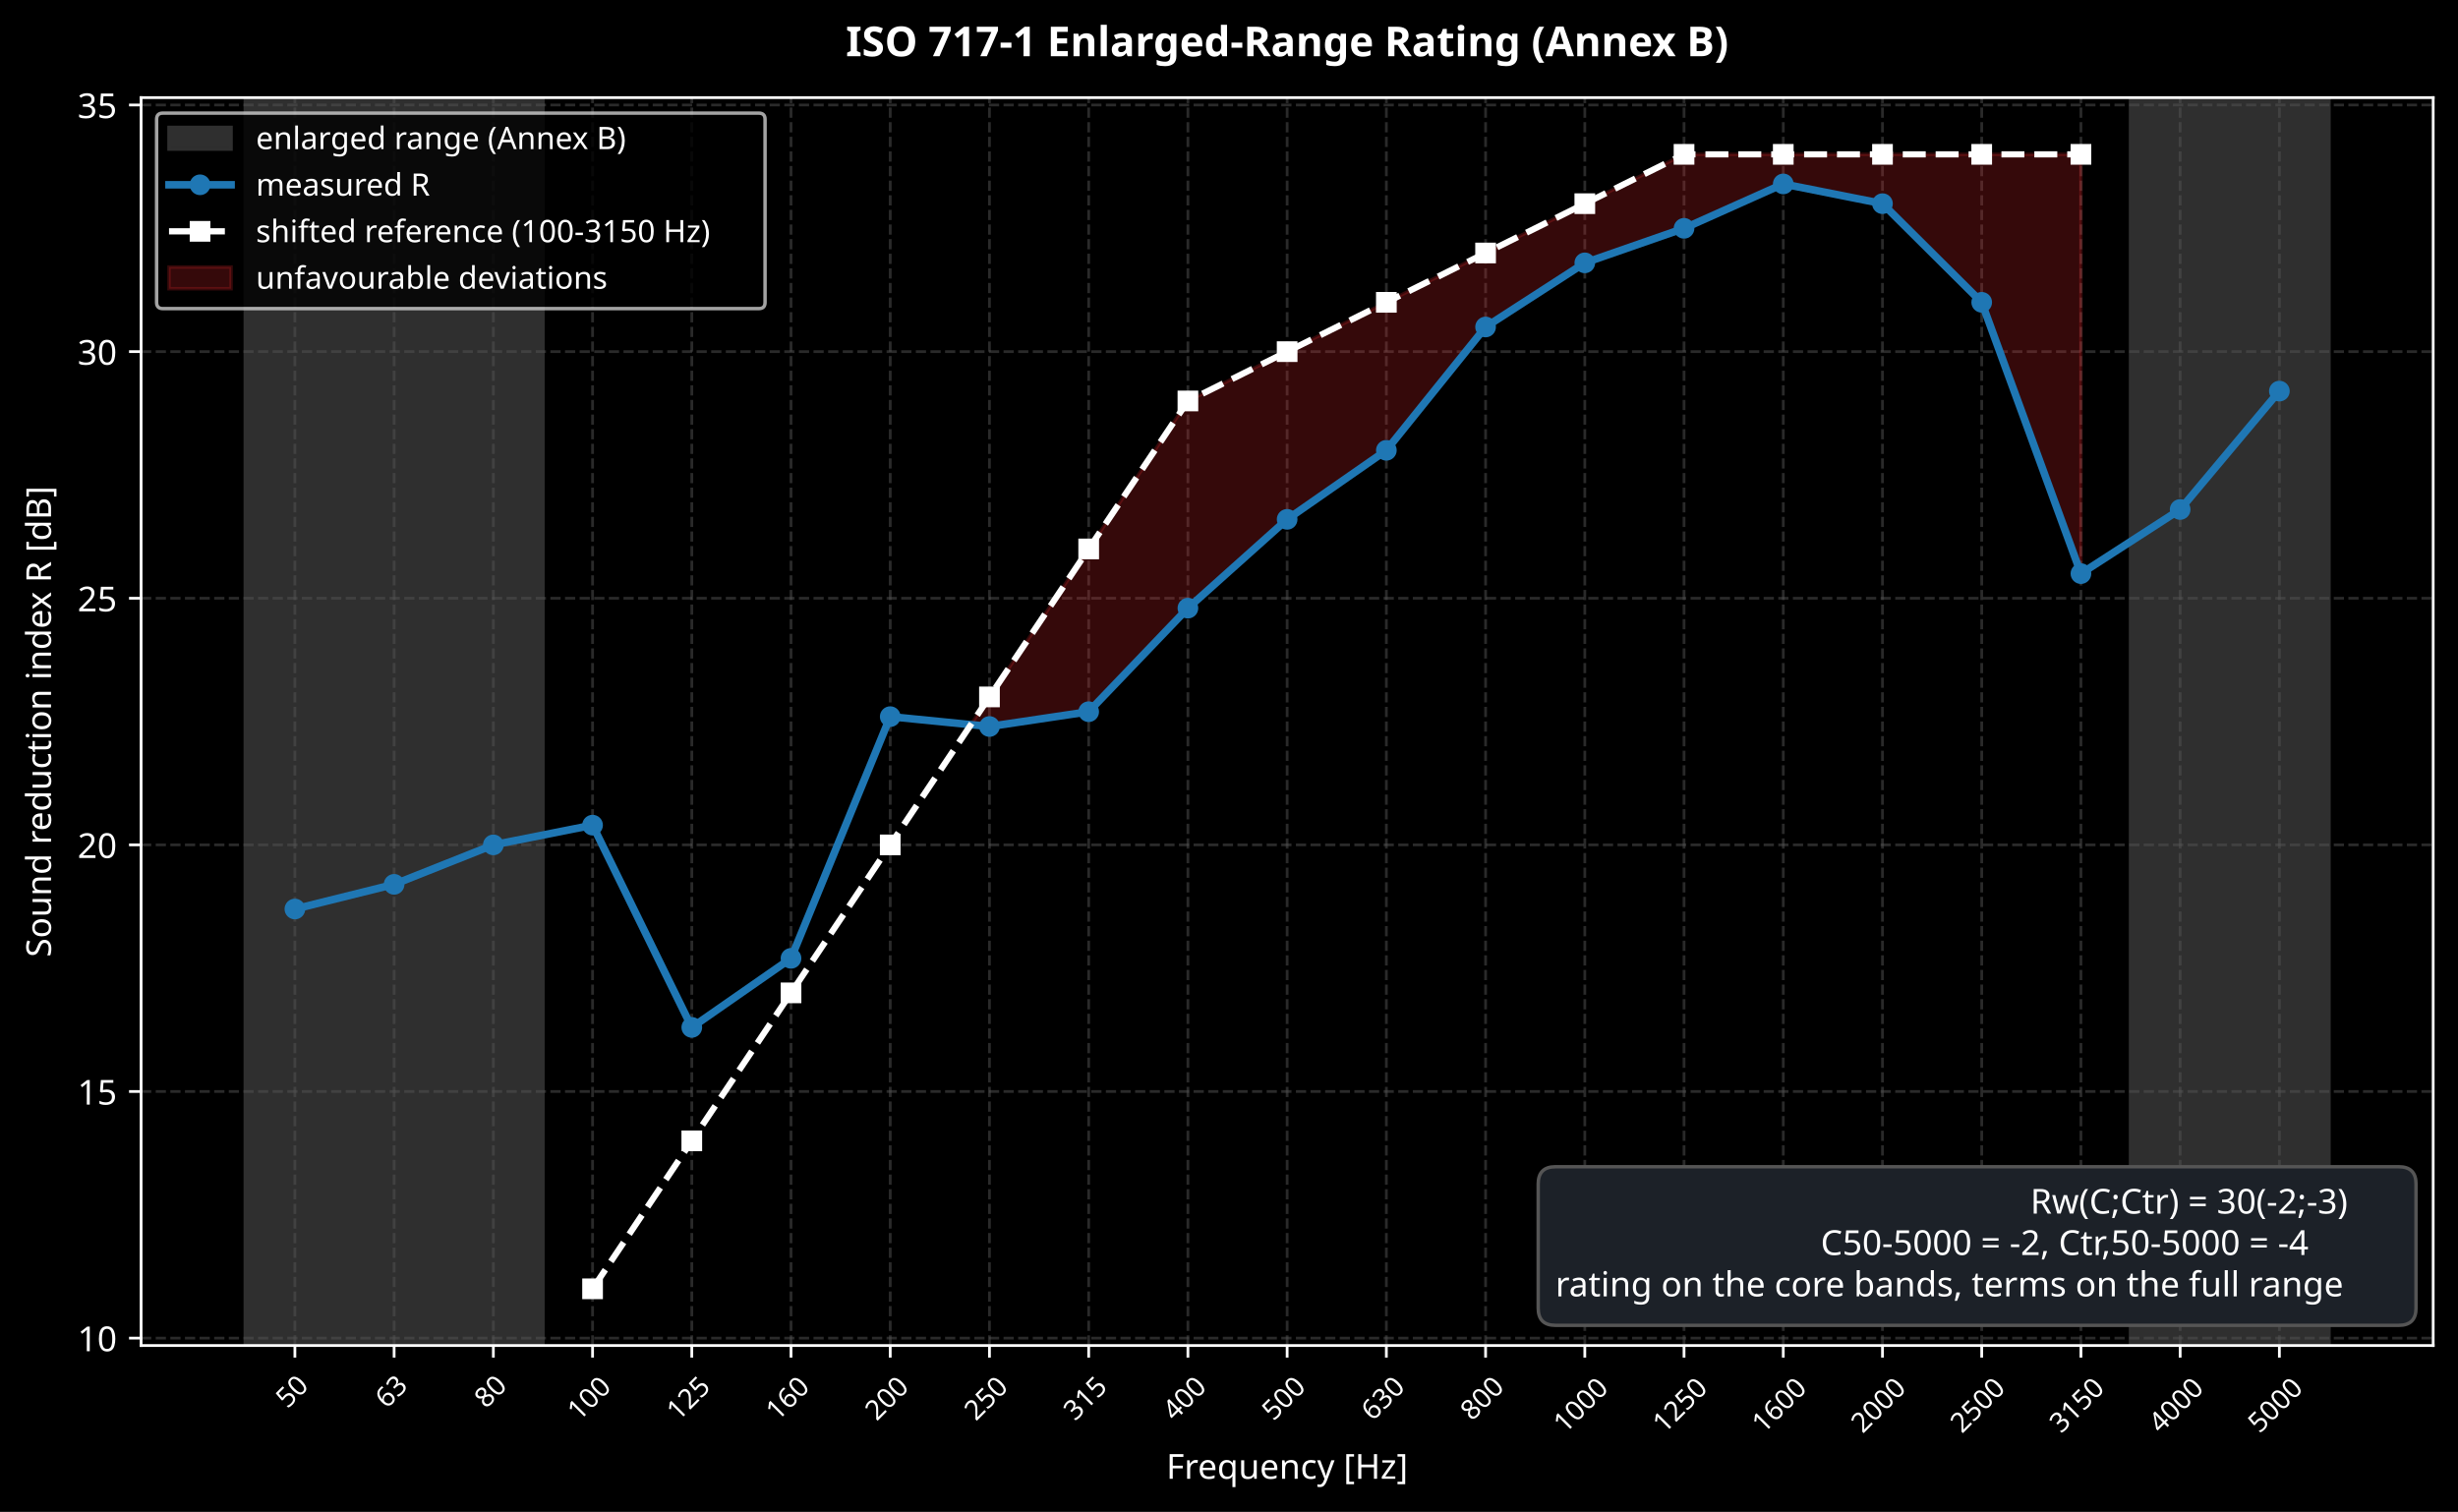
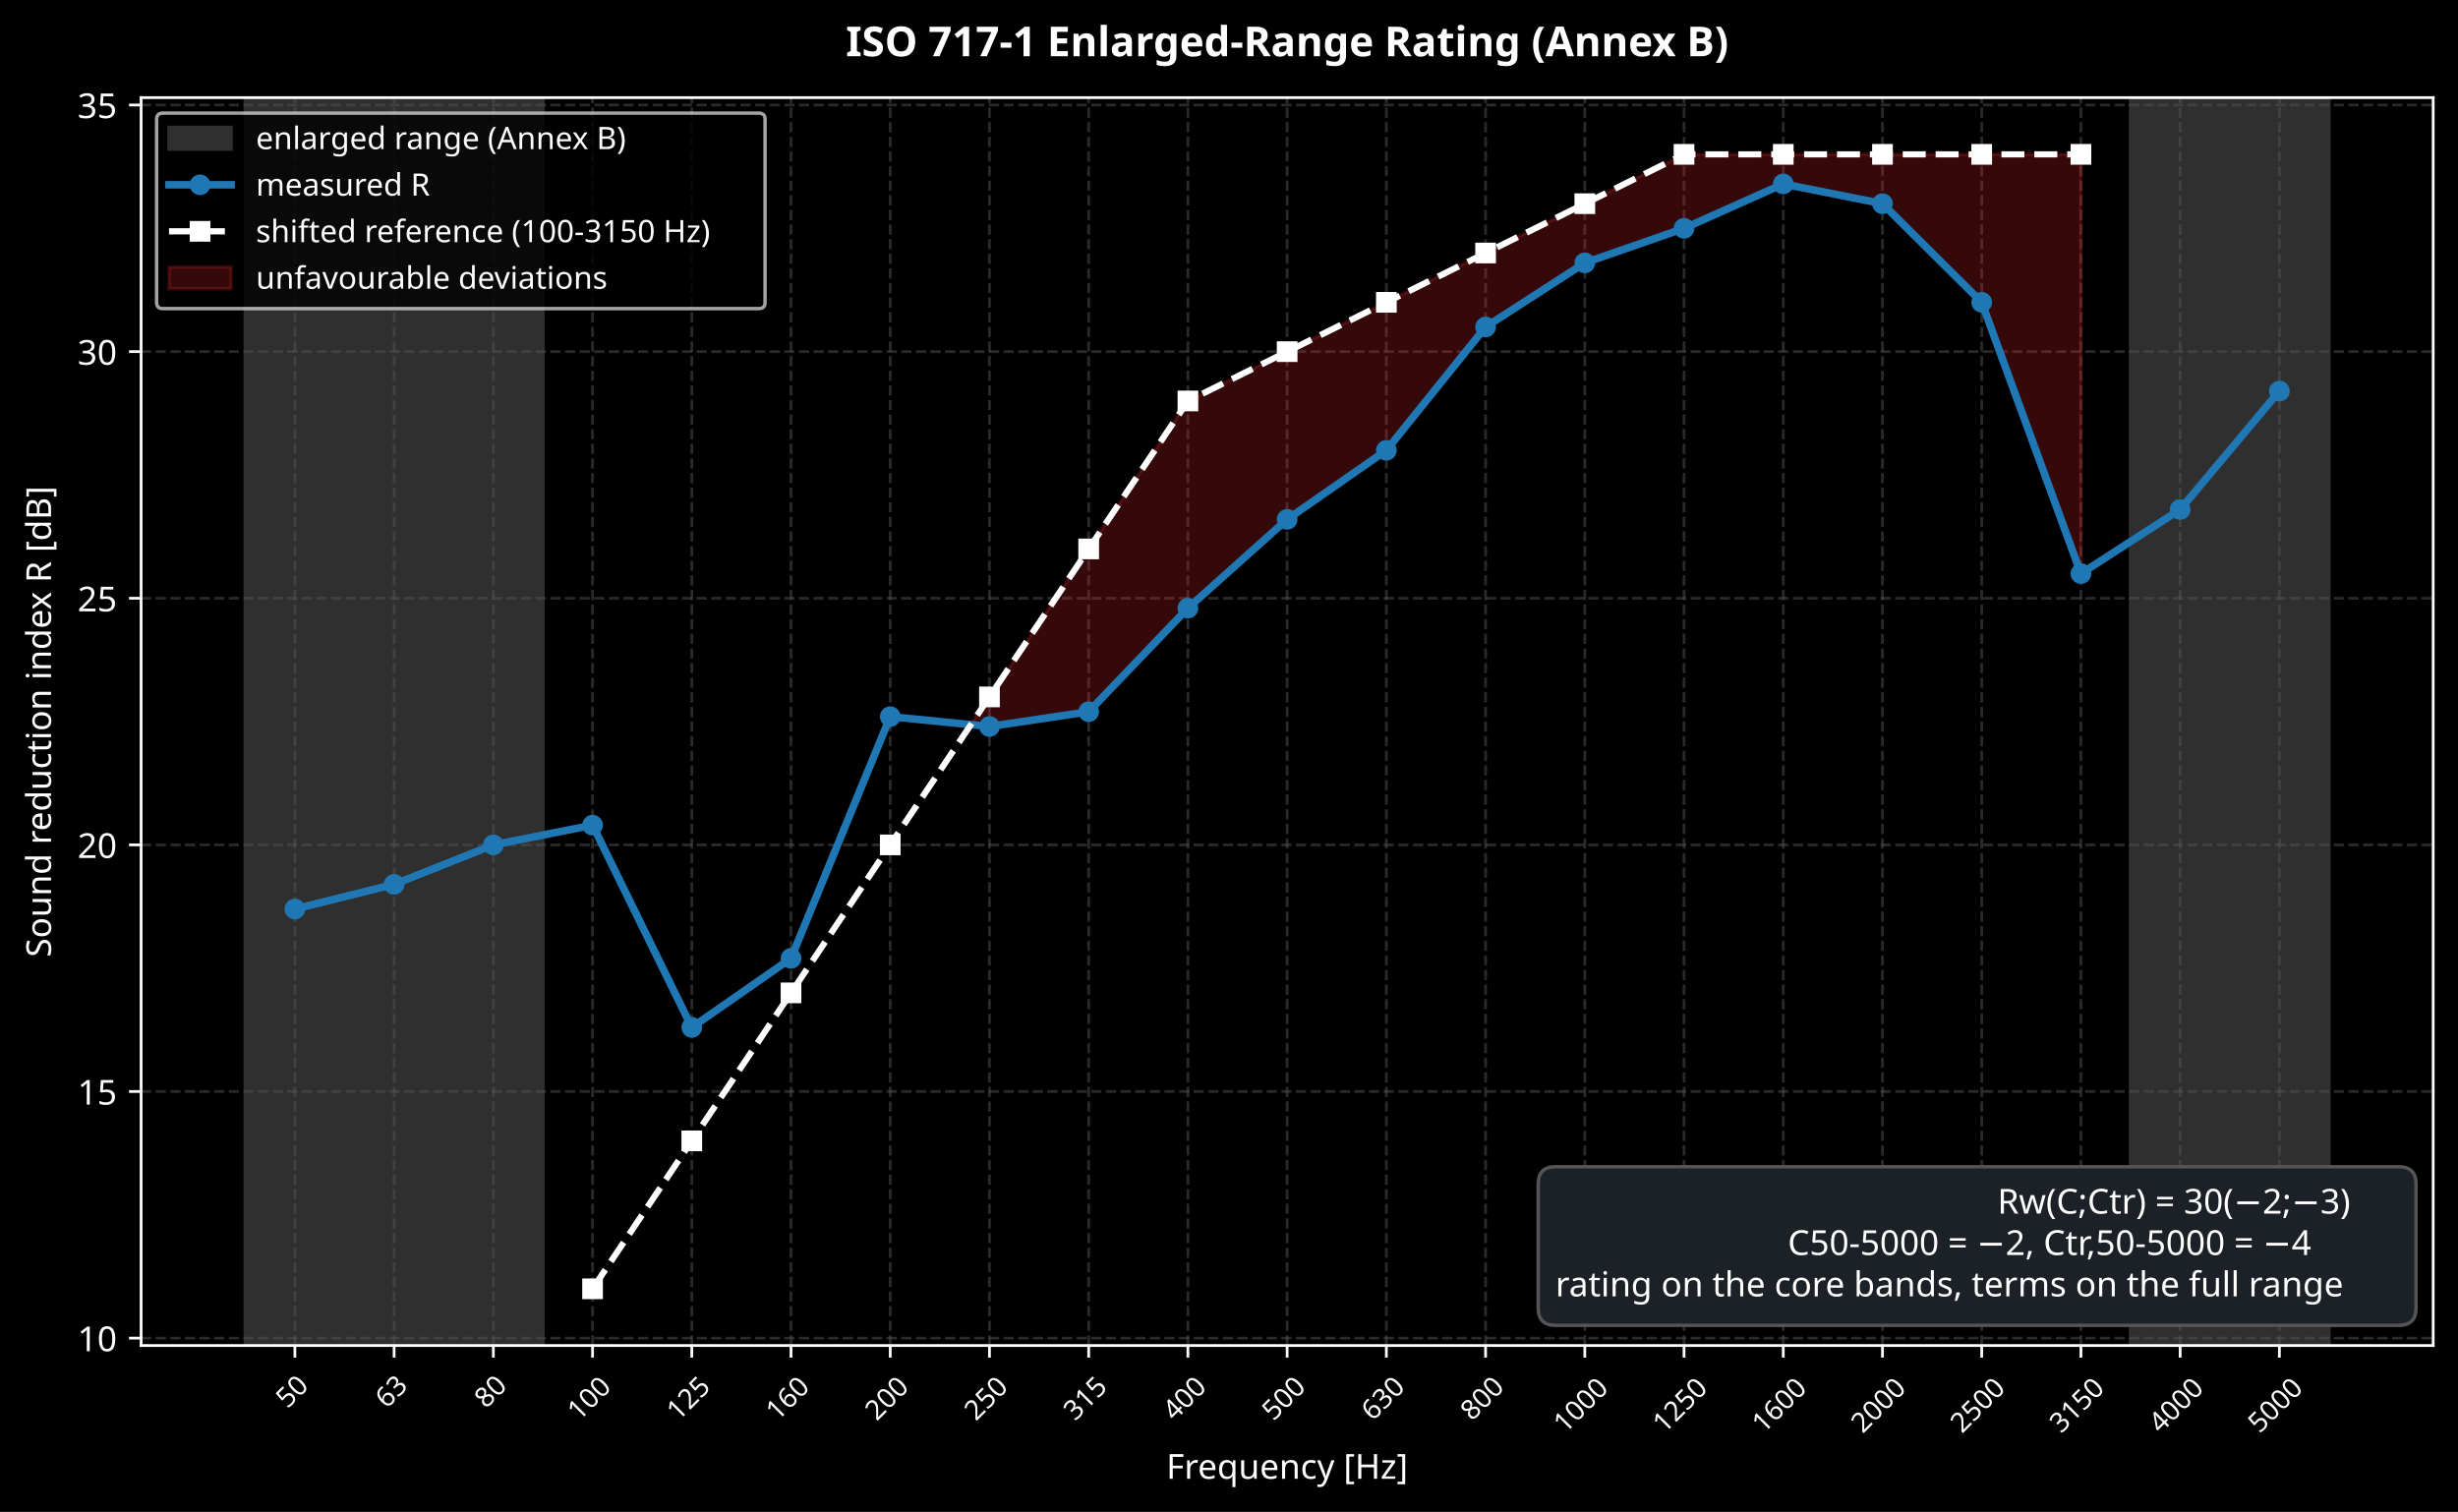
<svg xmlns="http://www.w3.org/2000/svg" xmlns:xlink="http://www.w3.org/1999/xlink" width="712.963pt" height="438.579pt" viewBox="0 0 712.963 438.579" version="1.1">
  <defs>
    <style type="text/css">*{stroke-linejoin: round; stroke-linecap: butt}</style>
  </defs>
  <g id="figure_1">
    <g id="patch_1">
      <path d="M 0 438.579  L 712.963 438.579  L 712.963 0  L 0 0  z " />
    </g>
    <g id="axes_1">
      <g id="patch_2">
        <path d="M 40.926 390.325  L 705.763 390.325  L 705.763 28.318  L 40.926 28.318  z " />
      </g>
      <g id="patch_3">
        <path d="M 71.146 390.325  L 157.488 390.325  L 157.488 28.318  L 71.146 28.318  z " clip-path="url(#p4eeece907b)" style="fill: #2f2f2f; stroke: #2f2f2f; stroke-linejoin: miter" />
      </g>
      <g id="patch_4">
        <path d="M 617.982 390.325  L 675.544 390.325  L 675.544 28.318  L 617.982 28.318  z " clip-path="url(#p4eeece907b)" style="fill: #2f2f2f; stroke: #2f2f2f; stroke-linejoin: miter" />
      </g>
      <g id="matplotlib.axis_1">
        <g id="xtick_1">
          <g id="line2d_1">
            <path d="M 85.536 390.325  L 85.536 28.318  " clip-path="url(#p4eeece907b)" style="fill: none; stroke-dasharray: 2.96,1.28; stroke-dashoffset: 0; stroke: #555555; stroke-opacity: 0.5; stroke-width: 0.8" />
          </g>
          <g id="line2d_2">
            <defs>
              <path id="m8d14ee1197" d="M 0 0  L 0 3.5  " style="stroke: #ffffff; stroke-width: 0.8" />
            </defs>
            <g>
              <use xlink:href="#m8d14ee1197" x="85.536" y="390.325" style="fill: #ffffff; stroke: #ffffff; stroke-width: 0.8" />
            </g>
          </g>
          <g id="text_1">
            <text style="font-size: 8px; font-family: sans-serif; fill: #ffffff" transform="translate(83.40638 408.8211) rotate(-45)">50</text>
          </g>
        </g>
        <g id="xtick_2">
          <g id="line2d_3">
            <path d="M 114.317 390.325  L 114.317 28.318  " clip-path="url(#p4eeece907b)" style="fill: none; stroke-dasharray: 2.96,1.28; stroke-dashoffset: 0; stroke: #555555; stroke-opacity: 0.5; stroke-width: 0.8" />
          </g>
          <g id="line2d_4">
            <g>
              <use xlink:href="#m8d14ee1197" x="114.317" y="390.325" style="fill: #ffffff; stroke: #ffffff; stroke-width: 0.8" />
            </g>
          </g>
          <g id="text_2">
            <text style="font-size: 8px; font-family: sans-serif; fill: #ffffff" transform="translate(112.1872 408.8211) rotate(-45)">63</text>
          </g>
        </g>
        <g id="xtick_3">
          <g id="line2d_5">
            <path d="M 143.098 390.325  L 143.098 28.318  " clip-path="url(#p4eeece907b)" style="fill: none; stroke-dasharray: 2.96,1.28; stroke-dashoffset: 0; stroke: #555555; stroke-opacity: 0.5; stroke-width: 0.8" />
          </g>
          <g id="line2d_6">
            <g>
              <use xlink:href="#m8d14ee1197" x="143.098" y="390.325" style="fill: #ffffff; stroke: #ffffff; stroke-width: 0.8" />
            </g>
          </g>
          <g id="text_3">
            <text style="font-size: 8px; font-family: sans-serif; fill: #ffffff" transform="translate(140.9681 408.8211) rotate(-45)">80</text>
          </g>
        </g>
        <g id="xtick_4">
          <g id="line2d_7">
            <path d="M 171.879 390.325  L 171.879 28.318  " clip-path="url(#p4eeece907b)" style="fill: none; stroke-dasharray: 2.96,1.28; stroke-dashoffset: 0; stroke: #555555; stroke-opacity: 0.5; stroke-width: 0.8" />
          </g>
          <g id="line2d_8">
            <g>
              <use xlink:href="#m8d14ee1197" x="171.879" y="390.325" style="fill: #ffffff; stroke: #ffffff; stroke-width: 0.8" />
            </g>
          </g>
          <g id="text_4">
            <text style="font-size: 8px; font-family: sans-serif; fill: #ffffff" transform="translate(167.9493 412.4202) rotate(-45)">100</text>
          </g>
        </g>
        <g id="xtick_5">
          <g id="line2d_9">
            <path d="M 200.66 390.325  L 200.66 28.318  " clip-path="url(#p4eeece907b)" style="fill: none; stroke-dasharray: 2.96,1.28; stroke-dashoffset: 0; stroke: #555555; stroke-opacity: 0.5; stroke-width: 0.8" />
          </g>
          <g id="line2d_10">
            <g>
              <use xlink:href="#m8d14ee1197" x="200.66" y="390.325" style="fill: #ffffff; stroke: #ffffff; stroke-width: 0.8" />
            </g>
          </g>
          <g id="text_5">
            <text style="font-size: 8px; font-family: sans-serif; fill: #ffffff" transform="translate(196.7302 412.4202) rotate(-45)">125</text>
          </g>
        </g>
        <g id="xtick_6">
          <g id="line2d_11">
            <path d="M 229.44 390.325  L 229.44 28.318  " clip-path="url(#p4eeece907b)" style="fill: none; stroke-dasharray: 2.96,1.28; stroke-dashoffset: 0; stroke: #555555; stroke-opacity: 0.5; stroke-width: 0.8" />
          </g>
          <g id="line2d_12">
            <g>
              <use xlink:href="#m8d14ee1197" x="229.44" y="390.325" style="fill: #ffffff; stroke: #ffffff; stroke-width: 0.8" />
            </g>
          </g>
          <g id="text_6">
            <text style="font-size: 8px; font-family: sans-serif; fill: #ffffff" transform="translate(225.5111 412.4202) rotate(-45)">160</text>
          </g>
        </g>
        <g id="xtick_7">
          <g id="line2d_13">
            <path d="M 258.221 390.325  L 258.221 28.318  " clip-path="url(#p4eeece907b)" style="fill: none; stroke-dasharray: 2.96,1.28; stroke-dashoffset: 0; stroke: #555555; stroke-opacity: 0.5; stroke-width: 0.8" />
          </g>
          <g id="line2d_14">
            <g>
              <use xlink:href="#m8d14ee1197" x="258.221" y="390.325" style="fill: #ffffff; stroke: #ffffff; stroke-width: 0.8" />
            </g>
          </g>
          <g id="text_7">
            <text style="font-size: 8px; font-family: sans-serif; fill: #ffffff" transform="translate(254.2919 412.4202) rotate(-45)">200</text>
          </g>
        </g>
        <g id="xtick_8">
          <g id="line2d_15">
            <path d="M 287.002 390.325  L 287.002 28.318  " clip-path="url(#p4eeece907b)" style="fill: none; stroke-dasharray: 2.96,1.28; stroke-dashoffset: 0; stroke: #555555; stroke-opacity: 0.5; stroke-width: 0.8" />
          </g>
          <g id="line2d_16">
            <g>
              <use xlink:href="#m8d14ee1197" x="287.002" y="390.325" style="fill: #ffffff; stroke: #ffffff; stroke-width: 0.8" />
            </g>
          </g>
          <g id="text_8">
            <text style="font-size: 8px; font-family: sans-serif; fill: #ffffff" transform="translate(283.0728 412.4202) rotate(-45)">250</text>
          </g>
        </g>
        <g id="xtick_9">
          <g id="line2d_17">
            <path d="M 315.783 390.325  L 315.783 28.318  " clip-path="url(#p4eeece907b)" style="fill: none; stroke-dasharray: 2.96,1.28; stroke-dashoffset: 0; stroke: #555555; stroke-opacity: 0.5; stroke-width: 0.8" />
          </g>
          <g id="line2d_18">
            <g>
              <use xlink:href="#m8d14ee1197" x="315.783" y="390.325" style="fill: #ffffff; stroke: #ffffff; stroke-width: 0.8" />
            </g>
          </g>
          <g id="text_9">
            <text style="font-size: 8px; font-family: sans-serif; fill: #ffffff" transform="translate(311.8536 412.4202) rotate(-45)">315</text>
          </g>
        </g>
        <g id="xtick_10">
          <g id="line2d_19">
            <path d="M 344.564 390.325  L 344.564 28.318  " clip-path="url(#p4eeece907b)" style="fill: none; stroke-dasharray: 2.96,1.28; stroke-dashoffset: 0; stroke: #555555; stroke-opacity: 0.5; stroke-width: 0.8" />
          </g>
          <g id="line2d_20">
            <g>
              <use xlink:href="#m8d14ee1197" x="344.564" y="390.325" style="fill: #ffffff; stroke: #ffffff; stroke-width: 0.8" />
            </g>
          </g>
          <g id="text_10">
            <text style="font-size: 8px; font-family: sans-serif; fill: #ffffff" transform="translate(340.6345 412.4202) rotate(-45)">400</text>
          </g>
        </g>
        <g id="xtick_11">
          <g id="line2d_21">
            <path d="M 373.345 390.325  L 373.345 28.318  " clip-path="url(#p4eeece907b)" style="fill: none; stroke-dasharray: 2.96,1.28; stroke-dashoffset: 0; stroke: #555555; stroke-opacity: 0.5; stroke-width: 0.8" />
          </g>
          <g id="line2d_22">
            <g>
              <use xlink:href="#m8d14ee1197" x="373.345" y="390.325" style="fill: #ffffff; stroke: #ffffff; stroke-width: 0.8" />
            </g>
          </g>
          <g id="text_11">
            <text style="font-size: 8px; font-family: sans-serif; fill: #ffffff" transform="translate(369.4153 412.4202) rotate(-45)">500</text>
          </g>
        </g>
        <g id="xtick_12">
          <g id="line2d_23">
            <path d="M 402.125 390.325  L 402.125 28.318  " clip-path="url(#p4eeece907b)" style="fill: none; stroke-dasharray: 2.96,1.28; stroke-dashoffset: 0; stroke: #555555; stroke-opacity: 0.5; stroke-width: 0.8" />
          </g>
          <g id="line2d_24">
            <g>
              <use xlink:href="#m8d14ee1197" x="402.125" y="390.325" style="fill: #ffffff; stroke: #ffffff; stroke-width: 0.8" />
            </g>
          </g>
          <g id="text_12">
            <text style="font-size: 8px; font-family: sans-serif; fill: #ffffff" transform="translate(398.1962 412.4202) rotate(-45)">630</text>
          </g>
        </g>
        <g id="xtick_13">
          <g id="line2d_25">
            <path d="M 430.906 390.325  L 430.906 28.318  " clip-path="url(#p4eeece907b)" style="fill: none; stroke-dasharray: 2.96,1.28; stroke-dashoffset: 0; stroke: #555555; stroke-opacity: 0.5; stroke-width: 0.8" />
          </g>
          <g id="line2d_26">
            <g>
              <use xlink:href="#m8d14ee1197" x="430.906" y="390.325" style="fill: #ffffff; stroke: #ffffff; stroke-width: 0.8" />
            </g>
          </g>
          <g id="text_13">
            <text style="font-size: 8px; font-family: sans-serif; fill: #ffffff" transform="translate(426.977 412.4202) rotate(-45)">800</text>
          </g>
        </g>
        <g id="xtick_14">
          <g id="line2d_27">
            <path d="M 459.687 390.325  L 459.687 28.318  " clip-path="url(#p4eeece907b)" style="fill: none; stroke-dasharray: 2.96,1.28; stroke-dashoffset: 0; stroke: #555555; stroke-opacity: 0.5; stroke-width: 0.8" />
          </g>
          <g id="line2d_28">
            <g>
              <use xlink:href="#m8d14ee1197" x="459.687" y="390.325" style="fill: #ffffff; stroke: #ffffff; stroke-width: 0.8" />
            </g>
          </g>
          <g id="text_14">
            <text style="font-size: 8px; font-family: sans-serif; fill: #ffffff" transform="translate(453.9583 416.0194) rotate(-45)">1000</text>
          </g>
        </g>
        <g id="xtick_15">
          <g id="line2d_29">
            <path d="M 488.468 390.325  L 488.468 28.318  " clip-path="url(#p4eeece907b)" style="fill: none; stroke-dasharray: 2.96,1.28; stroke-dashoffset: 0; stroke: #555555; stroke-opacity: 0.5; stroke-width: 0.8" />
          </g>
          <g id="line2d_30">
            <g>
              <use xlink:href="#m8d14ee1197" x="488.468" y="390.325" style="fill: #ffffff; stroke: #ffffff; stroke-width: 0.8" />
            </g>
          </g>
          <g id="text_15">
            <text style="font-size: 8px; font-family: sans-serif; fill: #ffffff" transform="translate(482.7391 416.0194) rotate(-45)">1250</text>
          </g>
        </g>
        <g id="xtick_16">
          <g id="line2d_31">
            <path d="M 517.249 390.325  L 517.249 28.318  " clip-path="url(#p4eeece907b)" style="fill: none; stroke-dasharray: 2.96,1.28; stroke-dashoffset: 0; stroke: #555555; stroke-opacity: 0.5; stroke-width: 0.8" />
          </g>
          <g id="line2d_32">
            <g>
              <use xlink:href="#m8d14ee1197" x="517.249" y="390.325" style="fill: #ffffff; stroke: #ffffff; stroke-width: 0.8" />
            </g>
          </g>
          <g id="text_16">
            <text style="font-size: 8px; font-family: sans-serif; fill: #ffffff" transform="translate(511.52 416.0194) rotate(-45)">1600</text>
          </g>
        </g>
        <g id="xtick_17">
          <g id="line2d_33">
            <path d="M 546.03 390.325  L 546.03 28.318  " clip-path="url(#p4eeece907b)" style="fill: none; stroke-dasharray: 2.96,1.28; stroke-dashoffset: 0; stroke: #555555; stroke-opacity: 0.5; stroke-width: 0.8" />
          </g>
          <g id="line2d_34">
            <g>
              <use xlink:href="#m8d14ee1197" x="546.03" y="390.325" style="fill: #ffffff; stroke: #ffffff; stroke-width: 0.8" />
            </g>
          </g>
          <g id="text_17">
            <text style="font-size: 8px; font-family: sans-serif; fill: #ffffff" transform="translate(540.3008 416.0194) rotate(-45)">2000</text>
          </g>
        </g>
        <g id="xtick_18">
          <g id="line2d_35">
            <path d="M 574.811 390.325  L 574.811 28.318  " clip-path="url(#p4eeece907b)" style="fill: none; stroke-dasharray: 2.96,1.28; stroke-dashoffset: 0; stroke: #555555; stroke-opacity: 0.5; stroke-width: 0.8" />
          </g>
          <g id="line2d_36">
            <g>
              <use xlink:href="#m8d14ee1197" x="574.811" y="390.325" style="fill: #ffffff; stroke: #ffffff; stroke-width: 0.8" />
            </g>
          </g>
          <g id="text_18">
            <text style="font-size: 8px; font-family: sans-serif; fill: #ffffff" transform="translate(569.0817 416.0194) rotate(-45)">2500</text>
          </g>
        </g>
        <g id="xtick_19">
          <g id="line2d_37">
            <path d="M 603.591 390.325  L 603.591 28.318  " clip-path="url(#p4eeece907b)" style="fill: none; stroke-dasharray: 2.96,1.28; stroke-dashoffset: 0; stroke: #555555; stroke-opacity: 0.5; stroke-width: 0.8" />
          </g>
          <g id="line2d_38">
            <g>
              <use xlink:href="#m8d14ee1197" x="603.591" y="390.325" style="fill: #ffffff; stroke: #ffffff; stroke-width: 0.8" />
            </g>
          </g>
          <g id="text_19">
            <text style="font-size: 8px; font-family: sans-serif; fill: #ffffff" transform="translate(597.8625 416.0194) rotate(-45)">3150</text>
          </g>
        </g>
        <g id="xtick_20">
          <g id="line2d_39">
            <path d="M 632.372 390.325  L 632.372 28.318  " clip-path="url(#p4eeece907b)" style="fill: none; stroke-dasharray: 2.96,1.28; stroke-dashoffset: 0; stroke: #555555; stroke-opacity: 0.5; stroke-width: 0.8" />
          </g>
          <g id="line2d_40">
            <g>
              <use xlink:href="#m8d14ee1197" x="632.372" y="390.325" style="fill: #ffffff; stroke: #ffffff; stroke-width: 0.8" />
            </g>
          </g>
          <g id="text_20">
            <text style="font-size: 8px; font-family: sans-serif; fill: #ffffff" transform="translate(626.6434 416.0194) rotate(-45)">4000</text>
          </g>
        </g>
        <g id="xtick_21">
          <g id="line2d_41">
            <path d="M 661.153 390.325  L 661.153 28.318  " clip-path="url(#p4eeece907b)" style="fill: none; stroke-dasharray: 2.96,1.28; stroke-dashoffset: 0; stroke: #555555; stroke-opacity: 0.5; stroke-width: 0.8" />
          </g>
          <g id="line2d_42">
            <g>
              <use xlink:href="#m8d14ee1197" x="661.153" y="390.325" style="fill: #ffffff; stroke: #ffffff; stroke-width: 0.8" />
            </g>
          </g>
          <g id="text_21">
            <text style="font-size: 8px; font-family: sans-serif; fill: #ffffff" transform="translate(655.4242 416.0194) rotate(-45)">5000</text>
          </g>
        </g>
        <g id="text_22">
          <text style="font-size: 10px; font-family: sans-serif; text-anchor: middle; fill: #ffffff" x="373.345" y="428.977" transform="rotate(-0 373.3446 428.9768)">Frequency [Hz]</text>
        </g>
      </g>
      <g id="matplotlib.axis_2">
        <g id="ytick_1">
          <g id="line2d_43">
            <path d="M 40.926 388.179  L 705.763 388.179  " clip-path="url(#p4eeece907b)" style="fill: none; stroke-dasharray: 2.96,1.28; stroke-dashoffset: 0; stroke: #555555; stroke-opacity: 0.5; stroke-width: 0.8" />
          </g>
          <g id="line2d_44">
            <defs>
              <path id="m5e07181663" d="M 0 0  L -3.5 0  " style="stroke: #ffffff; stroke-width: 0.8" />
            </defs>
            <g>
              <use xlink:href="#m5e07181663" x="40.926" y="388.179" style="fill: #ffffff; stroke: #ffffff; stroke-width: 0.8" />
            </g>
          </g>
          <g id="text_23">
            <text style="font-size: 10px; font-family: sans-serif; text-anchor: end; fill: #ffffff" x="33.926" y="391.977" transform="rotate(-0 33.92578 391.9774)">10</text>
          </g>
        </g>
        <g id="ytick_2">
          <g id="line2d_45">
            <path d="M 40.926 316.636  L 705.763 316.636  " clip-path="url(#p4eeece907b)" style="fill: none; stroke-dasharray: 2.96,1.28; stroke-dashoffset: 0; stroke: #555555; stroke-opacity: 0.5; stroke-width: 0.8" />
          </g>
          <g id="line2d_46">
            <g>
              <use xlink:href="#m5e07181663" x="40.926" y="316.636" style="fill: #ffffff; stroke: #ffffff; stroke-width: 0.8" />
            </g>
          </g>
          <g id="text_24">
            <text style="font-size: 10px; font-family: sans-serif; text-anchor: end; fill: #ffffff" x="33.926" y="320.435" transform="rotate(-0 33.92578 320.4345)">15</text>
          </g>
        </g>
        <g id="ytick_3">
          <g id="line2d_47">
            <path d="M 40.926 245.093  L 705.763 245.093  " clip-path="url(#p4eeece907b)" style="fill: none; stroke-dasharray: 2.96,1.28; stroke-dashoffset: 0; stroke: #555555; stroke-opacity: 0.5; stroke-width: 0.8" />
          </g>
          <g id="line2d_48">
            <g>
              <use xlink:href="#m5e07181663" x="40.926" y="245.093" style="fill: #ffffff; stroke: #ffffff; stroke-width: 0.8" />
            </g>
          </g>
          <g id="text_25">
            <text style="font-size: 10px; font-family: sans-serif; text-anchor: end; fill: #ffffff" x="33.926" y="248.892" transform="rotate(-0 33.92578 248.8917)">20</text>
          </g>
        </g>
        <g id="ytick_4">
          <g id="line2d_49">
            <path d="M 40.926 173.55  L 705.763 173.55  " clip-path="url(#p4eeece907b)" style="fill: none; stroke-dasharray: 2.96,1.28; stroke-dashoffset: 0; stroke: #555555; stroke-opacity: 0.5; stroke-width: 0.8" />
          </g>
          <g id="line2d_50">
            <g>
              <use xlink:href="#m5e07181663" x="40.926" y="173.55" style="fill: #ffffff; stroke: #ffffff; stroke-width: 0.8" />
            </g>
          </g>
          <g id="text_26">
            <text style="font-size: 10px; font-family: sans-serif; text-anchor: end; fill: #ffffff" x="33.926" y="177.349" transform="rotate(-0 33.92578 177.3489)">25</text>
          </g>
        </g>
        <g id="ytick_5">
          <g id="line2d_51">
            <path d="M 40.926 102.007  L 705.763 102.007  " clip-path="url(#p4eeece907b)" style="fill: none; stroke-dasharray: 2.96,1.28; stroke-dashoffset: 0; stroke: #555555; stroke-opacity: 0.5; stroke-width: 0.8" />
          </g>
          <g id="line2d_52">
            <g>
              <use xlink:href="#m5e07181663" x="40.926" y="102.007" style="fill: #ffffff; stroke: #ffffff; stroke-width: 0.8" />
            </g>
          </g>
          <g id="text_27">
            <text style="font-size: 10px; font-family: sans-serif; text-anchor: end; fill: #ffffff" x="33.926" y="105.806" transform="rotate(-0 33.92578 105.8061)">30</text>
          </g>
        </g>
        <g id="ytick_6">
          <g id="line2d_53">
            <path d="M 40.926 30.464  L 705.763 30.464  " clip-path="url(#p4eeece907b)" style="fill: none; stroke-dasharray: 2.96,1.28; stroke-dashoffset: 0; stroke: #555555; stroke-opacity: 0.5; stroke-width: 0.8" />
          </g>
          <g id="line2d_54">
            <g>
              <use xlink:href="#m5e07181663" x="40.926" y="30.464" style="fill: #ffffff; stroke: #ffffff; stroke-width: 0.8" />
            </g>
          </g>
          <g id="text_28">
            <text style="font-size: 10px; font-family: sans-serif; text-anchor: end; fill: #ffffff" x="33.926" y="34.263" transform="rotate(-0 33.92578 34.26324)">35</text>
          </g>
        </g>
        <g id="text_29">
          <text style="font-size: 10px; font-family: sans-serif; text-anchor: middle; fill: #ffffff" x="14.798" y="209.321" transform="rotate(-90 14.79844 209.3215)">Sound reduction index R [dB]</text>
        </g>
      </g>
      <g id="FillBetweenPolyCollection_1">
        <defs>
          <path id="m6f85abffab" d="M 281.606 -228.363  L 287.002 -227.827  L 315.783 -232.119  L 344.564 -262.167  L 373.345 -287.923  L 402.125 -307.955  L 430.906 -343.726  L 459.687 -362.327  L 488.468 -372.343  L 517.249 -385.221  L 546.03 -379.498  L 574.811 -350.88  L 603.591 -272.183  L 603.591 -272.183  L 603.591 -393.806  L 574.811 -393.806  L 546.03 -393.806  L 517.249 -393.806  L 488.468 -393.806  L 459.687 -379.498  L 430.906 -365.189  L 402.125 -350.88  L 373.345 -336.572  L 344.564 -322.263  L 315.783 -279.338  L 287.002 -236.412  z " style="stroke: #d62728; stroke-opacity: 0.25" />
        </defs>
        <g clip-path="url(#p4eeece907b)">
          <use xlink:href="#m6f85abffab" x="0" y="438.579" style="fill: #d62728; fill-opacity: 0.25; stroke: #d62728; stroke-opacity: 0.25" />
        </g>
      </g>
      <g id="patch_5">
        <path d="M 40.926 390.325  L 40.926 28.318  " style="fill: none; stroke: #ffffff; stroke-width: 0.8; stroke-linejoin: miter; stroke-linecap: square" />
      </g>
      <g id="patch_6">
        <path d="M 705.763 390.325  L 705.763 28.318  " style="fill: none; stroke: #ffffff; stroke-width: 0.8; stroke-linejoin: miter; stroke-linecap: square" />
      </g>
      <g id="patch_7">
        <path d="M 40.926 390.325  L 705.763 390.325  " style="fill: none; stroke: #ffffff; stroke-width: 0.8; stroke-linejoin: miter; stroke-linecap: square" />
      </g>
      <g id="patch_8">
        <path d="M 40.926 28.318  L 705.763 28.318  " style="fill: none; stroke: #ffffff; stroke-width: 0.8; stroke-linejoin: miter; stroke-linecap: square" />
      </g>
      <g id="text_30">
        <g id="patch_9">
          <path d="M 451.167 384.465  L 695.791 384.465  Q 700.791 384.465 700.791 379.465  L 700.791 343.458  Q 700.791 338.458 695.791 338.458  L 451.167 338.458  Q 446.167 338.458 446.167 343.458  L 446.167 379.465  Q 446.167 384.465 451.167 384.465  z " style="fill: #1c2128; stroke: #555555; stroke-linejoin: miter" />
        </g>
-         <text style="font-size: 10px; font-family: sans-serif; fill: #ffffff" transform="translate(588.9221 352.0566)">Rw(C;Ctr) = 30(-2;-3)</text>
-         <text style="font-size: 10px; font-family: sans-serif; fill: #ffffff" transform="translate(528.1034 364.0586)">C50-5000 = -2,  Ctr,50-5000 = -4</text>
+         <text style="font-size: 10px; font-family: sans-serif; fill: #ffffff" transform="translate(579.3784 352.0566)">Rw(C;Ctr) = 30(−2;−3)</text>
+         <text style="font-size: 10px; font-family: sans-serif; fill: #ffffff" transform="translate(518.5596 364.0586)">C50-5000 = −2,  Ctr,50-5000 = −4</text>
        <text style="font-size: 10px; font-family: sans-serif; fill: #ffffff" transform="translate(451.1674 376.0613)">rating on the core bands, terms on the full range</text>
      </g>
      <g id="text_31">
        <text style="font-weight: 700; font-size: 12px; font-family: sans-serif; text-anchor: middle; fill: #ffffff" x="373.345" y="16.318" transform="rotate(-0 373.3446 16.31812)">ISO 717-1 Enlarged-Range Rating (Annex B)</text>
      </g>
      <g id="line2d_55">
        <path d="M 85.536 263.694  L 114.317 256.54  L 143.098 245.093  L 171.879 239.369  L 200.66 298.035  L 229.44 278.003  L 258.221 207.891  L 287.002 210.752  L 315.783 206.46  L 344.564 176.412  L 373.345 150.656  L 402.125 130.624  L 430.906 94.853  L 459.687 76.252  L 488.468 66.236  L 517.249 53.358  L 546.03 59.082  L 574.811 87.699  L 603.591 166.396  L 632.372 147.795  L 661.153 113.454  " clip-path="url(#p4eeece907b)" style="fill: none; stroke: #1f77b4; stroke-width: 2.2; stroke-linecap: square" />
        <defs>
          <path id="mabc070e0cf" d="M 0 2.5  C 0.663 2.5 1.299 2.237 1.768 1.768  C 2.237 1.299 2.5 0.663 2.5 0  C 2.5 -0.663 2.237 -1.299 1.768 -1.768  C 1.299 -2.237 0.663 -2.5 0 -2.5  C -0.663 -2.5 -1.299 -2.237 -1.768 -1.768  C -2.237 -1.299 -2.5 -0.663 -2.5 0  C -2.5 0.663 -2.237 1.299 -1.768 1.768  C -1.299 2.237 -0.663 2.5 0 2.5  z " style="stroke: #1f77b4" />
        </defs>
        <g clip-path="url(#p4eeece907b)">
          <use xlink:href="#mabc070e0cf" x="85.536" y="263.694" style="fill: #1f77b4; stroke: #1f77b4" />
          <use xlink:href="#mabc070e0cf" x="114.317" y="256.54" style="fill: #1f77b4; stroke: #1f77b4" />
          <use xlink:href="#mabc070e0cf" x="143.098" y="245.093" style="fill: #1f77b4; stroke: #1f77b4" />
          <use xlink:href="#mabc070e0cf" x="171.879" y="239.369" style="fill: #1f77b4; stroke: #1f77b4" />
          <use xlink:href="#mabc070e0cf" x="200.66" y="298.035" style="fill: #1f77b4; stroke: #1f77b4" />
          <use xlink:href="#mabc070e0cf" x="229.44" y="278.003" style="fill: #1f77b4; stroke: #1f77b4" />
          <use xlink:href="#mabc070e0cf" x="258.221" y="207.891" style="fill: #1f77b4; stroke: #1f77b4" />
          <use xlink:href="#mabc070e0cf" x="287.002" y="210.752" style="fill: #1f77b4; stroke: #1f77b4" />
          <use xlink:href="#mabc070e0cf" x="315.783" y="206.46" style="fill: #1f77b4; stroke: #1f77b4" />
          <use xlink:href="#mabc070e0cf" x="344.564" y="176.412" style="fill: #1f77b4; stroke: #1f77b4" />
          <use xlink:href="#mabc070e0cf" x="373.345" y="150.656" style="fill: #1f77b4; stroke: #1f77b4" />
          <use xlink:href="#mabc070e0cf" x="402.125" y="130.624" style="fill: #1f77b4; stroke: #1f77b4" />
          <use xlink:href="#mabc070e0cf" x="430.906" y="94.853" style="fill: #1f77b4; stroke: #1f77b4" />
          <use xlink:href="#mabc070e0cf" x="459.687" y="76.252" style="fill: #1f77b4; stroke: #1f77b4" />
          <use xlink:href="#mabc070e0cf" x="488.468" y="66.236" style="fill: #1f77b4; stroke: #1f77b4" />
          <use xlink:href="#mabc070e0cf" x="517.249" y="53.358" style="fill: #1f77b4; stroke: #1f77b4" />
          <use xlink:href="#mabc070e0cf" x="546.03" y="59.082" style="fill: #1f77b4; stroke: #1f77b4" />
          <use xlink:href="#mabc070e0cf" x="574.811" y="87.699" style="fill: #1f77b4; stroke: #1f77b4" />
          <use xlink:href="#mabc070e0cf" x="603.591" y="166.396" style="fill: #1f77b4; stroke: #1f77b4" />
          <use xlink:href="#mabc070e0cf" x="632.372" y="147.795" style="fill: #1f77b4; stroke: #1f77b4" />
          <use xlink:href="#mabc070e0cf" x="661.153" y="113.454" style="fill: #1f77b4; stroke: #1f77b4" />
        </g>
      </g>
      <g id="line2d_56">
        <path d="M 171.879 373.87  L 200.66 330.944  L 229.44 288.019  L 258.221 245.093  L 287.002 202.167  L 315.783 159.241  L 344.564 116.316  L 373.345 102.007  L 402.125 87.699  L 430.906 73.39  L 459.687 59.082  L 488.468 44.773  L 517.249 44.773  L 546.03 44.773  L 574.811 44.773  L 603.591 44.773  " clip-path="url(#p4eeece907b)" style="fill: none; stroke-dasharray: 6.66,2.88; stroke-dashoffset: 0; stroke: #ffffff; stroke-width: 1.8" />
        <defs>
          <path id="m0e8f10f845" d="M -2.5 2.5  L 2.5 2.5  L 2.5 -2.5  L -2.5 -2.5  z " style="stroke: #ffffff; stroke-linejoin: miter" />
        </defs>
        <g clip-path="url(#p4eeece907b)">
          <use xlink:href="#m0e8f10f845" x="171.879" y="373.87" style="fill: #ffffff; stroke: #ffffff; stroke-linejoin: miter" />
          <use xlink:href="#m0e8f10f845" x="200.66" y="330.944" style="fill: #ffffff; stroke: #ffffff; stroke-linejoin: miter" />
          <use xlink:href="#m0e8f10f845" x="229.44" y="288.019" style="fill: #ffffff; stroke: #ffffff; stroke-linejoin: miter" />
          <use xlink:href="#m0e8f10f845" x="258.221" y="245.093" style="fill: #ffffff; stroke: #ffffff; stroke-linejoin: miter" />
          <use xlink:href="#m0e8f10f845" x="287.002" y="202.167" style="fill: #ffffff; stroke: #ffffff; stroke-linejoin: miter" />
          <use xlink:href="#m0e8f10f845" x="315.783" y="159.241" style="fill: #ffffff; stroke: #ffffff; stroke-linejoin: miter" />
          <use xlink:href="#m0e8f10f845" x="344.564" y="116.316" style="fill: #ffffff; stroke: #ffffff; stroke-linejoin: miter" />
          <use xlink:href="#m0e8f10f845" x="373.345" y="102.007" style="fill: #ffffff; stroke: #ffffff; stroke-linejoin: miter" />
          <use xlink:href="#m0e8f10f845" x="402.125" y="87.699" style="fill: #ffffff; stroke: #ffffff; stroke-linejoin: miter" />
          <use xlink:href="#m0e8f10f845" x="430.906" y="73.39" style="fill: #ffffff; stroke: #ffffff; stroke-linejoin: miter" />
          <use xlink:href="#m0e8f10f845" x="459.687" y="59.082" style="fill: #ffffff; stroke: #ffffff; stroke-linejoin: miter" />
          <use xlink:href="#m0e8f10f845" x="488.468" y="44.773" style="fill: #ffffff; stroke: #ffffff; stroke-linejoin: miter" />
          <use xlink:href="#m0e8f10f845" x="517.249" y="44.773" style="fill: #ffffff; stroke: #ffffff; stroke-linejoin: miter" />
          <use xlink:href="#m0e8f10f845" x="546.03" y="44.773" style="fill: #ffffff; stroke: #ffffff; stroke-linejoin: miter" />
          <use xlink:href="#m0e8f10f845" x="574.811" y="44.773" style="fill: #ffffff; stroke: #ffffff; stroke-linejoin: miter" />
          <use xlink:href="#m0e8f10f845" x="603.591" y="44.773" style="fill: #ffffff; stroke: #ffffff; stroke-linejoin: miter" />
        </g>
      </g>
      <g id="legend_1">
        <g id="patch_10">
          <path d="M 47.226 89.521  L 220.11 89.521  Q 221.91 89.521 221.91 87.721  L 221.91 34.618  Q 221.91 32.818 220.11 32.818  L 47.226 32.818  Q 45.426 32.818 45.426 34.618  L 45.426 87.721  Q 45.426 89.521 47.226 89.521  z " style="opacity: 0.8; stroke: #cccccc; stroke-linejoin: miter" />
        </g>
        <g id="patch_11">
          <path d="M 49.026 43.257  L 67.026 43.257  L 67.026 36.957  L 49.026 36.957  z " style="fill: #2f2f2f; stroke: #2f2f2f; stroke-linejoin: miter" />
        </g>
        <g id="text_32">
          <text style="font-size: 9px; font-family: sans-serif; text-anchor: start; fill: #ffffff" x="74.226" y="43.257" transform="rotate(-0 74.22578 43.25672)">enlarged range (Annex B)</text>
        </g>
        <g id="line2d_57">
          <path d="M 49.026 53.607  L 58.026 53.607  L 67.026 53.607  " style="fill: none; stroke: #1f77b4; stroke-width: 2.2; stroke-linecap: square" />
          <g>
            <use xlink:href="#mabc070e0cf" x="58.026" y="53.607" style="fill: #1f77b4; stroke: #1f77b4" />
          </g>
        </g>
        <g id="text_33">
          <text style="font-size: 9px; font-family: sans-serif; text-anchor: start; fill: #ffffff" x="74.226" y="56.757" transform="rotate(-0 74.22578 56.75742)">measured R</text>
        </g>
        <g id="line2d_58">
          <path d="M 49.026 67.108  L 58.026 67.108  L 67.026 67.108  " style="fill: none; stroke-dasharray: 6.66,2.88; stroke-dashoffset: 0; stroke: #ffffff; stroke-width: 1.8" />
          <g>
            <use xlink:href="#m0e8f10f845" x="58.026" y="67.108" style="fill: #ffffff; stroke: #ffffff; stroke-linejoin: miter" />
          </g>
        </g>
        <g id="text_34">
          <text style="font-size: 9px; font-family: sans-serif; text-anchor: start; fill: #ffffff" x="74.226" y="70.258" transform="rotate(-0 74.22578 70.25813)">shifted reference (100-3150 Hz)</text>
        </g>
        <g id="patch_12">
          <path d="M 49.026 83.759  L 67.026 83.759  L 67.026 77.459  L 49.026 77.459  z " style="fill: #d62728; fill-opacity: 0.25; stroke: #d62728; stroke-opacity: 0.25; stroke-linejoin: miter" />
        </g>
        <g id="text_35">
          <text style="font-size: 9px; font-family: sans-serif; text-anchor: start; fill: #ffffff" x="74.226" y="83.759" transform="rotate(-0 74.22578 83.75883)">unfavourable deviations</text>
        </g>
      </g>
    </g>
  </g>
  <defs>
    <clipPath id="p4eeece907b">
      <rect x="40.926" y="28.318" width="664.838" height="362.007" />
    </clipPath>
  </defs>
</svg>
